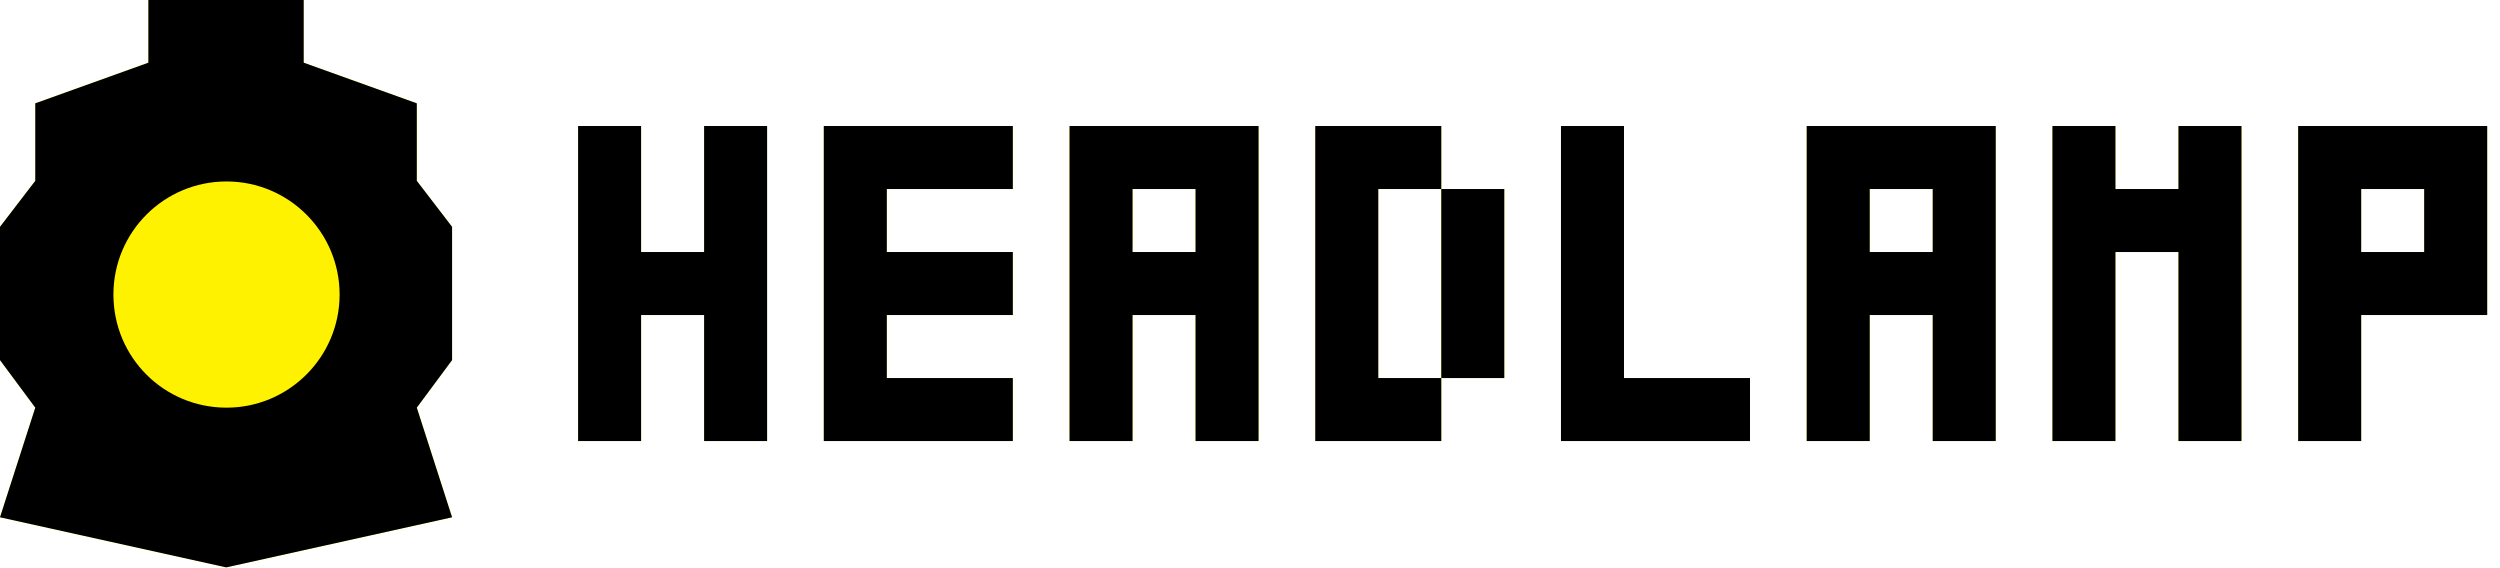
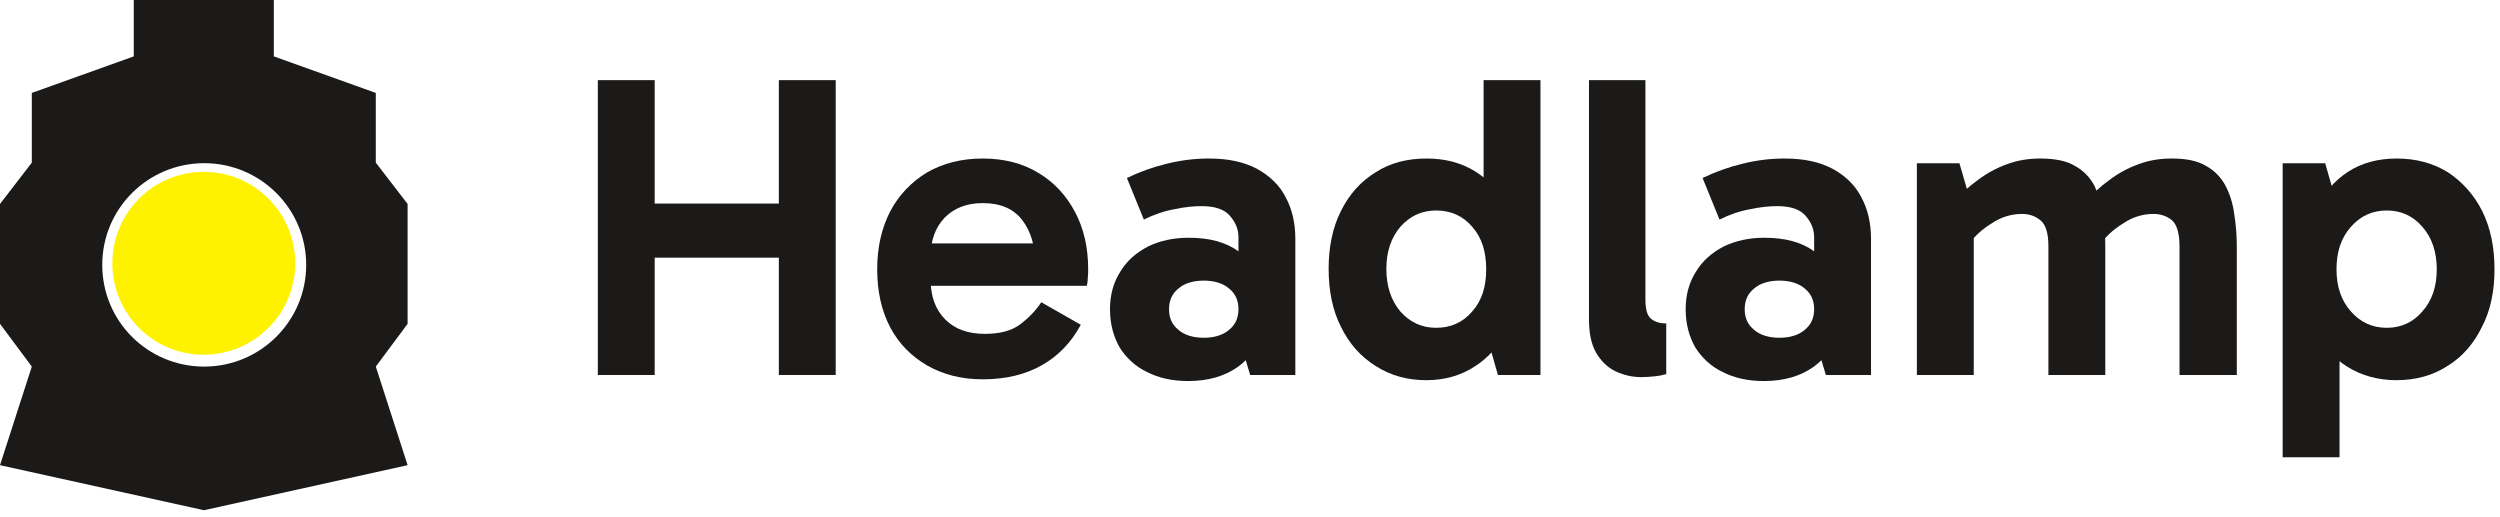
- <svg xmlns="http://www.w3.org/2000/svg" width="141" height="32" viewBox="0 0 141 32" fill="none">
-   <path d="M25.497 20.309V12.793L23.507 10.199V5.828L17.128 3.536V0H8.369V3.536L1.99 5.828V10.199L0 12.793V20.309L1.99 22.992L0 29.175L12.757 32L25.497 29.175L23.507 22.992L25.497 20.309Z" fill="#FFF200" />
-   <path d="M12.776 22.992C16.294 22.992 19.154 20.131 19.154 16.613C19.154 13.095 16.294 10.234 12.776 10.234C9.258 10.234 6.397 13.077 6.397 16.613C6.397 20.149 9.24 22.992 12.776 22.992Z" fill="black" />
-   <path d="M41.488 24.875H39.712V23.098V21.322V19.545V17.768H37.935H36.158V19.545V21.322V23.098V24.875H34.381H32.605V23.098V21.322V19.545V17.768V15.991V14.214V12.438V10.661V8.884V7.107H34.381H36.158V8.884V10.661V12.438V14.214H37.935H39.712V12.438V10.661V8.884V7.107H41.488H43.265V8.884V10.661V12.438V14.214V15.991V17.768V19.545V21.322V23.098V24.875H41.488Z" fill="#FFF200" />
-   <path d="M55.346 24.875H53.57H51.793H50.016H48.239H46.462V23.098V21.322V19.545V17.768V15.991V14.214V12.438V10.661V8.884V7.107H48.239H50.016H51.793H53.57H55.346H57.123V8.884V10.661H55.346H53.57H51.793H50.016V12.438V14.214H51.793H53.57H55.346H57.123V15.991V17.768H55.346H53.57H51.793H50.016V19.545V21.322H51.793H53.57H55.346H57.123V23.098V24.875H55.346Z" fill="#FFF200" />
-   <path d="M69.206 24.875H67.429V23.098V21.322V19.545V17.768H65.652H63.875V19.545V21.322V23.098V24.875H62.099H60.322V23.098V21.322V19.545V17.768V15.991V14.214V12.438V10.661V8.884V7.107H62.099H63.875H65.652H67.429H69.206H70.982V8.884V10.661V12.438V14.214V15.991V17.768V19.545V21.322V23.098V24.875H69.206ZM65.652 14.214H67.429V12.438V10.661H65.652H63.875V12.438V14.214H65.652Z" fill="#FFF200" />
-   <path d="M79.511 24.875H77.735H75.958H74.181V23.098V21.322V19.545V17.768V15.991V14.214V12.438V10.661V8.884V7.107H75.958H77.735H79.511H81.288V8.884V10.661H83.065H84.842V12.438V14.214V15.991V17.768V19.545V21.322H83.065H81.288V19.545V17.768V15.991V14.214V12.438V10.661H79.511H77.735V12.438V14.214V15.991V17.768V19.545V21.322H79.511H81.288V23.098V24.875H79.511Z" fill="#FFF200" />
-   <path d="M96.923 24.875H95.146H93.369H91.593H89.816H88.039V23.098V21.322V19.545V17.768V15.991V14.214V12.438V10.661V8.884V7.107H89.816H91.593V8.884V10.661V12.438V14.214V15.991V17.768V19.545V21.322H93.369H95.146H96.923H98.7V23.098V24.875H96.923Z" fill="#FFF200" />
-   <path d="M110.782 24.875H109.005V23.098V21.322V19.545V17.768H107.229H105.452V19.545V21.322V23.098V24.875H103.675H101.898V23.098V21.322V19.545V17.768V15.991V14.214V12.438V10.661V8.884V7.107H103.675H105.452H107.229H109.005H110.782H112.559V8.884V10.661V12.438V14.214V15.991V17.768V19.545V21.322V23.098V24.875H110.782ZM107.229 14.214H109.005V12.438V10.661H107.229H105.452V12.438V14.214H107.229Z" fill="#FFF200" />
-   <path d="M124.642 24.875H122.865V23.098V21.322V19.545V17.768V15.991V14.214H121.088H119.311V15.991V17.768V19.545V21.322V23.098V24.875H117.535H115.758V23.098V21.322V19.545V17.768V15.991V14.214V12.438V10.661V8.884V7.107H117.535H119.311V8.884V10.661H121.088H122.865V8.884V7.107H124.642H126.419V8.884V10.661V12.438V14.214V15.991V17.768V19.545V21.322V23.098V24.875H124.642Z" fill="#FFF200" />
-   <path d="M131.394 24.875H129.617V23.098V21.322V19.545V17.768V15.991V14.214V12.438V10.661V8.884V7.107H131.394H133.171H134.948H136.724H138.501H140.278V8.884V10.661V12.438V14.214V15.991V17.768H138.501H136.724H134.948H133.171V19.545V21.322V23.098V24.875H131.394ZM134.948 14.214H136.724V12.438V10.661H134.948H133.171V12.438V14.214H134.948Z" fill="#FFF200" />
-   <path d="M25.497 20.309V12.793L23.507 10.199V5.828L17.128 3.536V0H8.369V3.536L1.99 5.828V10.199L0 12.793V20.309L1.99 22.992L0 29.175L12.757 32L25.497 29.175L23.507 22.992L25.497 20.309Z" fill="black" />
-   <path d="M12.776 22.992C16.294 22.992 19.154 20.131 19.154 16.613C19.154 13.095 16.294 10.234 12.776 10.234C9.258 10.234 6.397 13.077 6.397 16.613C6.397 20.149 9.24 22.992 12.776 22.992Z" fill="#FFF200" />
-   <path d="M41.488 24.875H39.712V23.098V21.322V19.545V17.768H37.935H36.158V19.545V21.322V23.098V24.875H34.381H32.605V23.098V21.322V19.545V17.768V15.991V14.214V12.438V10.661V8.884V7.107H34.381H36.158V8.884V10.661V12.438V14.214H37.935H39.712V12.438V10.661V8.884V7.107H41.488H43.265V8.884V10.661V12.438V14.214V15.991V17.768V19.545V21.322V23.098V24.875H41.488Z" fill="black" />
-   <path d="M55.346 24.875H53.57H51.793H50.016H48.239H46.462V23.098V21.322V19.545V17.768V15.991V14.214V12.438V10.661V8.884V7.107H48.239H50.016H51.793H53.57H55.346H57.123V8.884V10.661H55.346H53.57H51.793H50.016V12.438V14.214H51.793H53.57H55.346H57.123V15.991V17.768H55.346H53.57H51.793H50.016V19.545V21.322H51.793H53.57H55.346H57.123V23.098V24.875H55.346Z" fill="black" />
-   <path d="M69.206 24.875H67.429V23.098V21.322V19.545V17.768H65.652H63.875V19.545V21.322V23.098V24.875H62.099H60.322V23.098V21.322V19.545V17.768V15.991V14.214V12.438V10.661V8.884V7.107H62.099H63.875H65.652H67.429H69.206H70.982V8.884V10.661V12.438V14.214V15.991V17.768V19.545V21.322V23.098V24.875H69.206ZM65.652 14.214H67.429V12.438V10.661H65.652H63.875V12.438V14.214H65.652Z" fill="black" />
-   <path d="M79.511 24.875H77.735H75.958H74.181V23.098V21.322V19.545V17.768V15.991V14.214V12.438V10.661V8.884V7.107H75.958H77.735H79.511H81.288V8.884V10.661H83.065H84.842V12.438V14.214V15.991V17.768V19.545V21.322H83.065H81.288V19.545V17.768V15.991V14.214V12.438V10.661H79.511H77.735V12.438V14.214V15.991V17.768V19.545V21.322H79.511H81.288V23.098V24.875H79.511Z" fill="black" />
-   <path d="M96.923 24.875H95.146H93.369H91.593H89.816H88.039V23.098V21.322V19.545V17.768V15.991V14.214V12.438V10.661V8.884V7.107H89.816H91.593V8.884V10.661V12.438V14.214V15.991V17.768V19.545V21.322H93.369H95.146H96.923H98.7V23.098V24.875H96.923Z" fill="black" />
-   <path d="M110.782 24.875H109.005V23.098V21.322V19.545V17.768H107.229H105.452V19.545V21.322V23.098V24.875H103.675H101.898V23.098V21.322V19.545V17.768V15.991V14.214V12.438V10.661V8.884V7.107H103.675H105.452H107.229H109.005H110.782H112.559V8.884V10.661V12.438V14.214V15.991V17.768V19.545V21.322V23.098V24.875H110.782ZM107.229 14.214H109.005V12.438V10.661H107.229H105.452V12.438V14.214H107.229Z" fill="black" />
-   <path d="M124.642 24.875H122.865V23.098V21.322V19.545V17.768V15.991V14.214H121.088H119.311V15.991V17.768V19.545V21.322V23.098V24.875H117.535H115.758V23.098V21.322V19.545V17.768V15.991V14.214V12.438V10.661V8.884V7.107H117.535H119.311V8.884V10.661H121.088H122.865V8.884V7.107H124.642H126.419V8.884V10.661V12.438V14.214V15.991V17.768V19.545V21.322V23.098V24.875H124.642Z" fill="black" />
-   <path d="M131.394 24.875H129.617V23.098V21.322V19.545V17.768V15.991V14.214V12.438V10.661V8.884V7.107H131.394H133.171H134.948H136.724H138.501H140.278V8.884V10.661V12.438V14.214V15.991V17.768H138.501H136.724H134.948H133.171V19.545V21.322V23.098V24.875H131.394ZM134.948 14.214H136.724V12.438V10.661H134.948H133.171V12.438V14.214H134.948Z" fill="black" />
+ <svg xmlns="http://www.w3.org/2000/svg" width="184" height="38" viewBox="0 0 184 38" fill="none">
+   <path d="M15 26.107C18.712 26.107 21.73 23.088 21.73 19.377C21.73 15.665 18.712 12.647 15 12.647C11.288 12.647 8.27 15.646 8.27 19.377C8.27 23.107 11.27 26.107 15 26.107Z" fill="#FFF200" />
+   <path fill-rule="evenodd" clip-rule="evenodd" d="M30 23.833L27.659 26.981L30 34.237L15.01 37.552L0 34.237L2.341 26.981L0 23.833V15.013L2.341 11.969V6.839L9.846 4.15V0H20.153V4.15L27.659 6.839V11.969L30 15.013V23.833ZM15.031 26.981C19.17 26.981 22.536 23.624 22.536 19.495C22.536 15.367 19.17 12.01 15.031 12.01C10.892 12.01 7.526 15.346 7.526 19.495C7.526 23.645 10.871 26.981 15.031 26.981Z" fill="#1B1A19" />
+   <path d="M57.323 27.599V5.899H61.508V27.599H57.323ZM44 27.599V5.899H48.185V27.599H44ZM46.716 18.964V14.981H58.696V18.964H46.716Z" fill="#1B1A19" />
+   <path d="M72.326 27.918C70.76 27.918 69.418 27.567 68.236 26.898C67.086 26.229 66.159 25.305 65.52 24.094C64.882 22.883 64.562 21.449 64.562 19.824C64.562 18.199 64.882 16.797 65.52 15.554C66.159 14.343 67.086 13.387 68.236 12.686C69.418 12.017 70.76 11.667 72.326 11.667C73.891 11.667 75.265 12.017 76.415 12.718C77.597 13.419 78.492 14.407 79.131 15.618C79.77 16.829 80.089 18.231 80.089 19.792C80.089 20.047 80.089 20.27 80.057 20.493C80.057 20.716 80.025 20.876 79.993 21.035H67.981V17.912H76.83L76.191 19.41C76.191 18.103 75.872 17.02 75.233 16.192C74.594 15.363 73.635 14.949 72.326 14.949C71.175 14.949 70.249 15.299 69.546 16C68.843 16.733 68.492 17.689 68.492 18.868V20.557C68.492 21.8 68.843 22.788 69.578 23.52C70.281 24.221 71.239 24.572 72.485 24.572C73.572 24.572 74.434 24.349 75.041 23.903C75.648 23.457 76.191 22.915 76.639 22.246L79.546 23.903C78.843 25.209 77.885 26.197 76.703 26.866C75.489 27.567 74.019 27.918 72.326 27.918Z" fill="#1B1A19" />
+   <path d="M87.446 28.045C86.295 28.045 85.273 27.822 84.41 27.376C83.548 26.962 82.877 26.325 82.398 25.56C81.95 24.763 81.695 23.839 81.695 22.756C81.695 21.704 81.95 20.78 82.462 19.983C82.941 19.187 83.644 18.581 84.506 18.135C85.369 17.721 86.359 17.498 87.478 17.498C89.011 17.498 90.225 17.817 91.184 18.518C92.11 19.219 92.749 20.206 93.1 21.481L91.152 21.226V17.466C91.152 16.861 90.928 16.351 90.513 15.873C90.097 15.395 89.394 15.172 88.436 15.172C87.861 15.172 87.19 15.236 86.455 15.395C85.72 15.522 84.954 15.777 84.187 16.16L82.941 13.101C83.867 12.655 84.826 12.304 85.88 12.049C86.903 11.794 87.925 11.667 88.979 11.667C90.417 11.667 91.567 11.922 92.525 12.431C93.452 12.941 94.187 13.642 94.634 14.535C95.113 15.427 95.337 16.447 95.337 17.594V27.599H92.014L91.12 24.636L93.1 24.062C92.717 25.337 92.078 26.293 91.12 26.994C90.129 27.695 88.915 28.045 87.446 28.045ZM88.596 24.859C89.362 24.859 90.001 24.668 90.449 24.285C90.928 23.903 91.152 23.393 91.152 22.756C91.152 22.118 90.928 21.609 90.449 21.226C90.001 20.844 89.362 20.653 88.596 20.653C87.829 20.653 87.19 20.844 86.743 21.226C86.263 21.609 86.04 22.118 86.04 22.756C86.04 23.393 86.263 23.903 86.743 24.285C87.19 24.668 87.829 24.859 88.596 24.859Z" fill="#1B1A19" />
+   <path d="M104.975 27.982C103.57 27.982 102.324 27.631 101.237 26.93C100.119 26.229 99.288 25.273 98.681 24.03C98.074 22.819 97.787 21.385 97.787 19.792C97.787 18.199 98.074 16.765 98.681 15.554C99.288 14.312 100.151 13.355 101.237 12.686C102.324 11.985 103.57 11.667 105.007 11.667C106.381 11.667 107.563 11.985 108.586 12.623C109.608 13.26 110.407 14.184 110.982 15.395C111.557 16.606 111.844 18.072 111.844 19.792C111.844 21.449 111.557 22.883 110.982 24.126C110.407 25.337 109.608 26.293 108.554 26.962C107.531 27.631 106.349 27.982 104.975 27.982ZM105.71 24.126C106.796 24.126 107.691 23.712 108.362 22.915C109.065 22.118 109.384 21.099 109.384 19.824C109.384 18.518 109.065 17.498 108.362 16.701C107.691 15.905 106.796 15.491 105.71 15.491C104.624 15.491 103.761 15.905 103.058 16.701C102.387 17.498 102.036 18.518 102.036 19.792C102.036 21.067 102.387 22.118 103.058 22.915C103.761 23.712 104.624 24.126 105.71 24.126ZM110.247 27.599L109.193 23.903H109.48V16.096H109.193V5.899H113.378V27.599H110.247Z" fill="#1B1A19" />
+   <path d="M120.815 27.758C120.112 27.758 119.473 27.599 118.866 27.312C118.291 27.026 117.812 26.547 117.461 25.942C117.109 25.305 116.949 24.508 116.949 23.488V5.899H121.103V22.023C121.103 22.756 121.231 23.265 121.55 23.488C121.838 23.712 122.221 23.807 122.636 23.807V27.535C122.413 27.599 122.125 27.663 121.806 27.695C121.454 27.727 121.135 27.758 120.815 27.758Z" fill="#1B1A19" />
+   <path d="M129.815 28.045C128.665 28.045 127.643 27.822 126.78 27.376C125.917 26.962 125.247 26.325 124.767 25.56C124.32 24.763 124.064 23.839 124.064 22.756C124.064 21.704 124.32 20.78 124.831 19.983C125.31 19.187 126.013 18.581 126.876 18.135C127.739 17.721 128.729 17.498 129.847 17.498C131.381 17.498 132.595 17.817 133.553 18.518C134.48 19.219 135.119 20.206 135.47 21.481L133.521 21.226V17.466C133.521 16.861 133.298 16.351 132.882 15.873C132.467 15.395 131.764 15.172 130.806 15.172C130.231 15.172 129.56 15.236 128.825 15.395C128.09 15.522 127.323 15.777 126.556 16.16L125.31 13.101C126.237 12.655 127.195 12.304 128.25 12.049C129.272 11.794 130.294 11.667 131.349 11.667C132.786 11.667 133.937 11.922 134.895 12.431C135.822 12.941 136.556 13.642 137.004 14.535C137.483 15.427 137.707 16.447 137.707 17.594V27.599H134.384L133.489 24.636L135.47 24.062C135.087 25.337 134.448 26.293 133.489 26.994C132.499 27.695 131.285 28.045 129.815 28.045ZM130.965 24.859C131.732 24.859 132.371 24.668 132.818 24.285C133.298 23.903 133.521 23.393 133.521 22.756C133.521 22.118 133.298 21.609 132.818 21.226C132.371 20.844 131.732 20.653 130.965 20.653C130.199 20.653 129.56 20.844 129.112 21.226C128.633 21.609 128.409 22.118 128.409 22.756C128.409 23.393 128.633 23.903 129.112 24.285C129.56 24.668 130.199 24.859 130.965 24.859Z" fill="#1B1A19" />
+   <path d="M141.083 27.599V12.017H144.214L145.077 14.981L143.735 14.949C144.278 14.312 144.885 13.738 145.556 13.26C146.227 12.75 146.93 12.368 147.728 12.081C148.495 11.794 149.326 11.667 150.156 11.667C151.211 11.667 152.073 11.826 152.712 12.208C153.351 12.559 153.831 13.069 154.15 13.674C154.438 14.28 154.661 14.981 154.789 15.745C154.885 16.542 154.949 17.339 154.949 18.167V27.599H150.763V18.135C150.763 17.179 150.572 16.542 150.188 16.223C149.805 15.905 149.358 15.745 148.815 15.745C148.048 15.745 147.281 15.969 146.578 16.447C145.843 16.893 145.236 17.466 144.757 18.167L144.214 16H145.268V27.599H141.083ZM160.412 27.599V18.135C160.412 17.179 160.22 16.542 159.869 16.223C159.485 15.905 159.038 15.745 158.495 15.745C157.728 15.745 156.962 15.969 156.259 16.447C155.524 16.893 154.917 17.466 154.438 18.167L153.415 14.949C153.958 14.312 154.565 13.738 155.236 13.26C155.907 12.75 156.61 12.368 157.409 12.081C158.176 11.794 158.974 11.667 159.837 11.667C160.891 11.667 161.722 11.826 162.361 12.208C163 12.559 163.479 13.069 163.799 13.674C164.118 14.28 164.342 14.981 164.438 15.745C164.565 16.542 164.629 17.339 164.629 18.167V27.599H160.412Z" fill="#1B1A19" />
+   <path d="M176.375 27.982C175.001 27.982 173.787 27.631 172.765 26.994C171.742 26.356 170.944 25.432 170.401 24.221C169.825 23.011 169.538 21.545 169.538 19.824C169.538 18.167 169.825 16.701 170.401 15.491C170.976 14.28 171.774 13.324 172.797 12.655C173.819 11.985 175.033 11.667 176.407 11.667C177.845 11.667 179.091 12.017 180.177 12.686C181.231 13.387 182.094 14.343 182.701 15.554C183.308 16.797 183.595 18.199 183.595 19.824C183.595 21.417 183.308 22.851 182.669 24.062C182.062 25.305 181.231 26.261 180.145 26.93C179.059 27.631 177.813 27.982 176.375 27.982ZM168.004 33.653V12.017H171.135L172.19 15.714H171.87V23.52H172.19V33.653H168.004ZM175.672 24.126C176.726 24.126 177.621 23.712 178.292 22.915C178.995 22.118 179.346 21.099 179.346 19.824C179.346 18.549 178.995 17.498 178.292 16.701C177.621 15.905 176.726 15.491 175.672 15.491C174.586 15.491 173.723 15.905 173.02 16.701C172.317 17.498 171.966 18.518 171.966 19.824C171.966 21.099 172.317 22.118 173.02 22.915C173.723 23.712 174.586 24.126 175.672 24.126Z" fill="#1B1A19" />
</svg>
